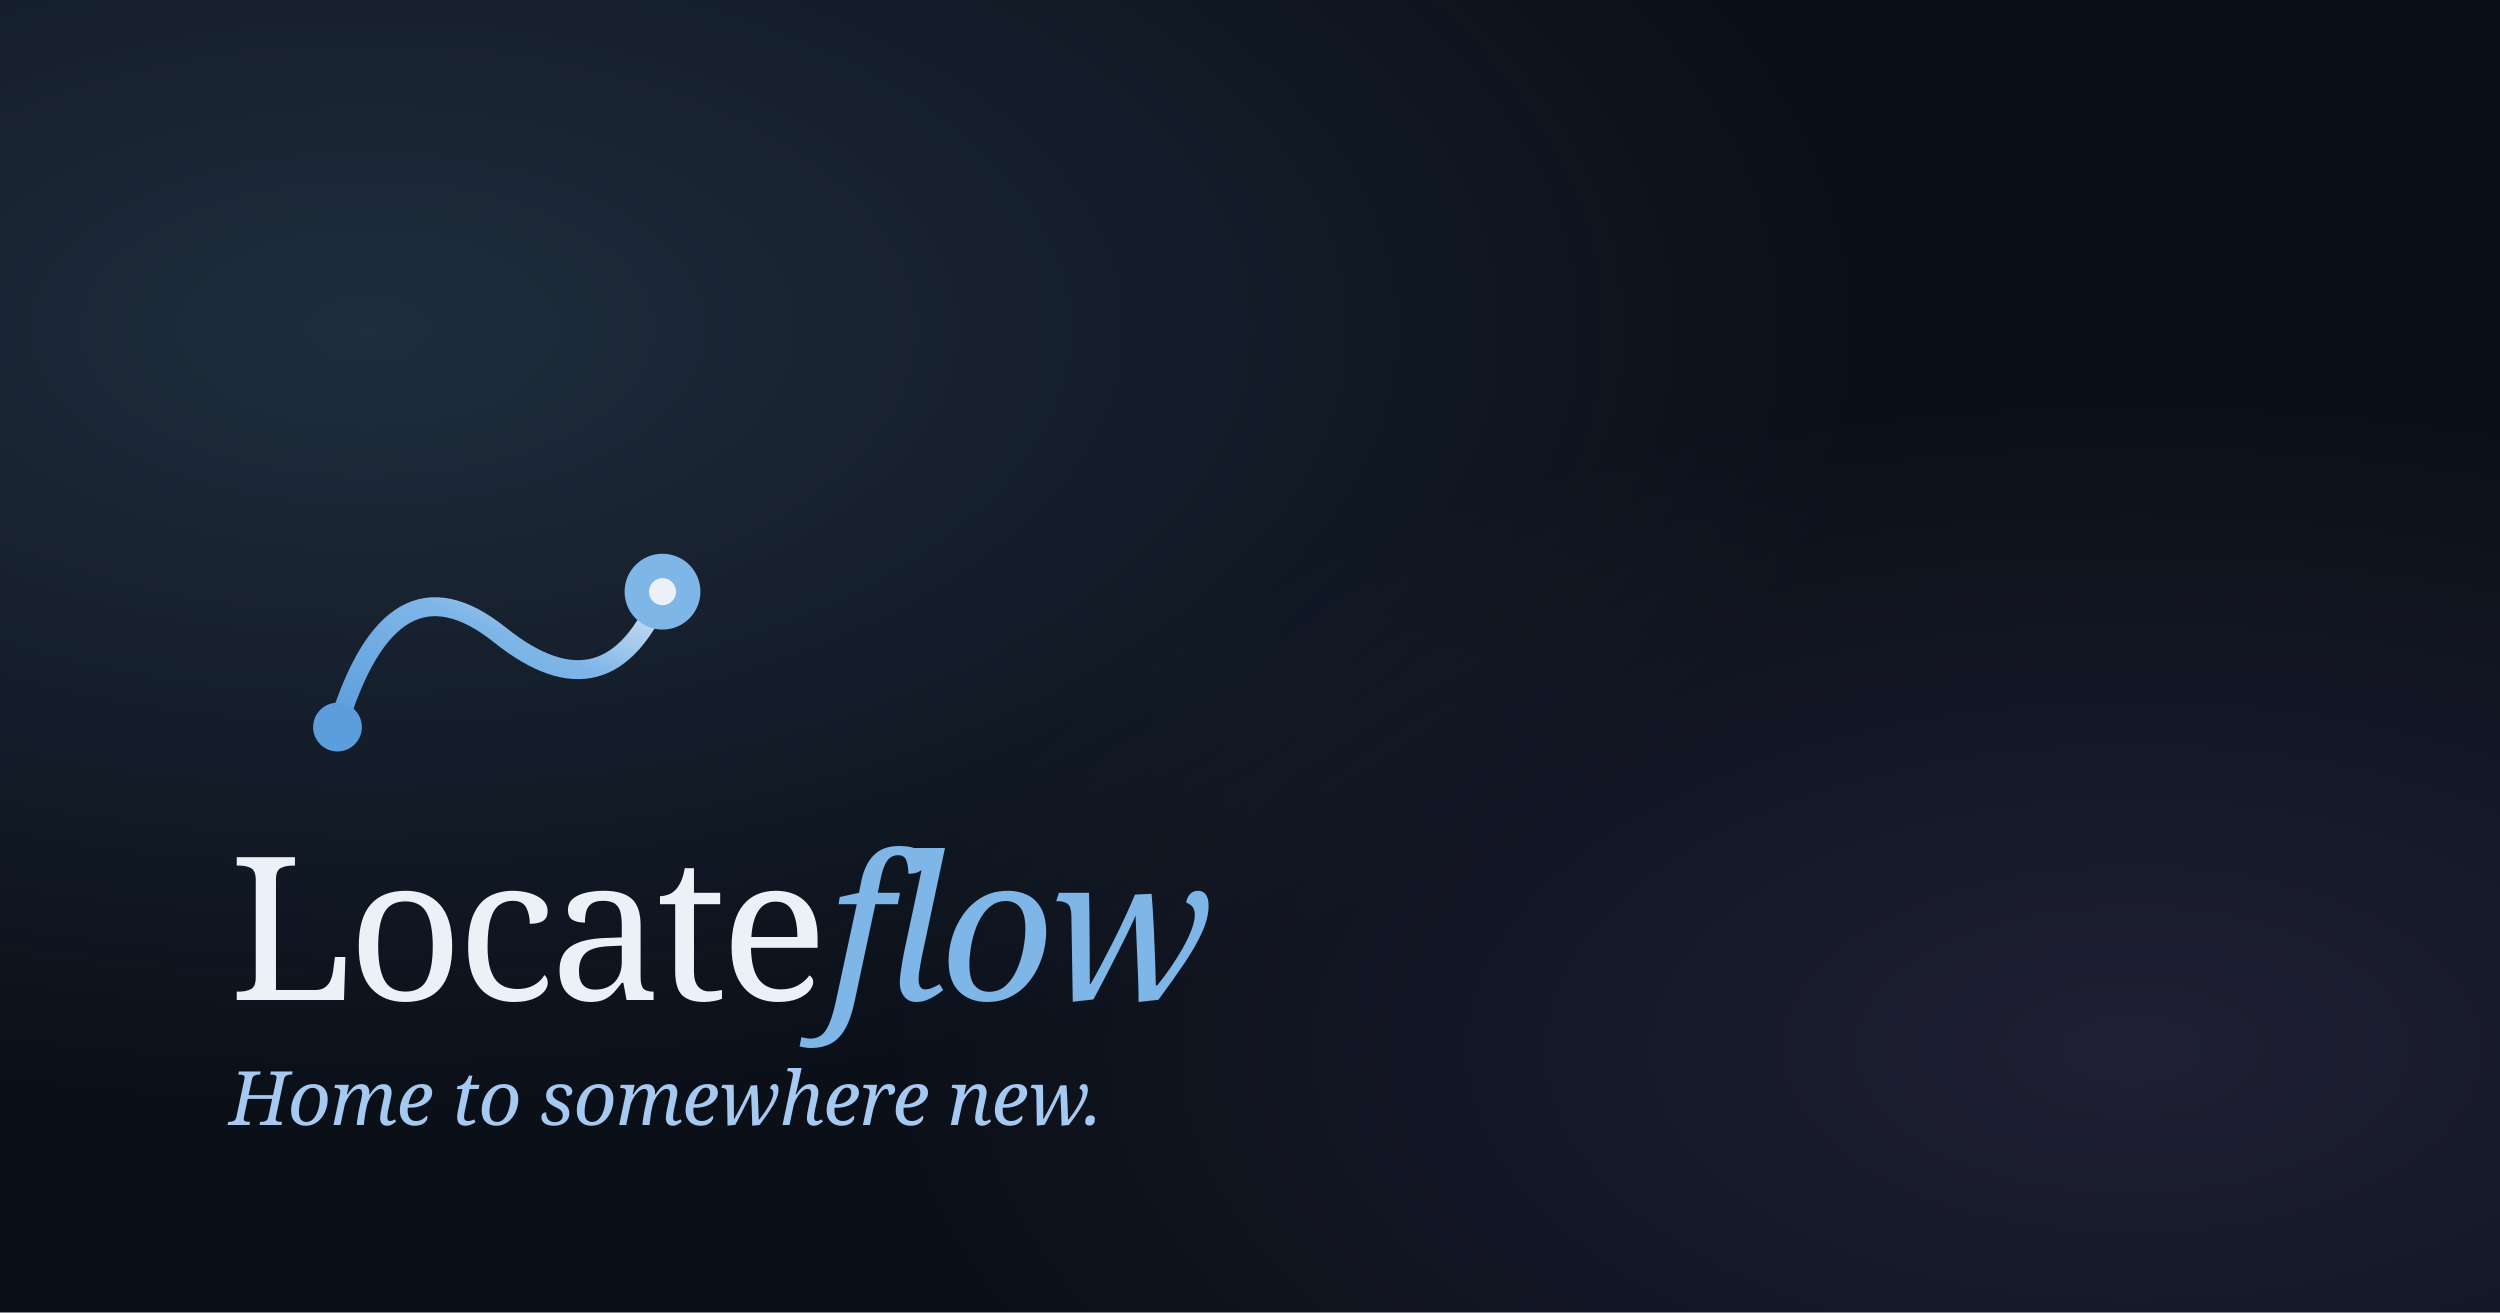
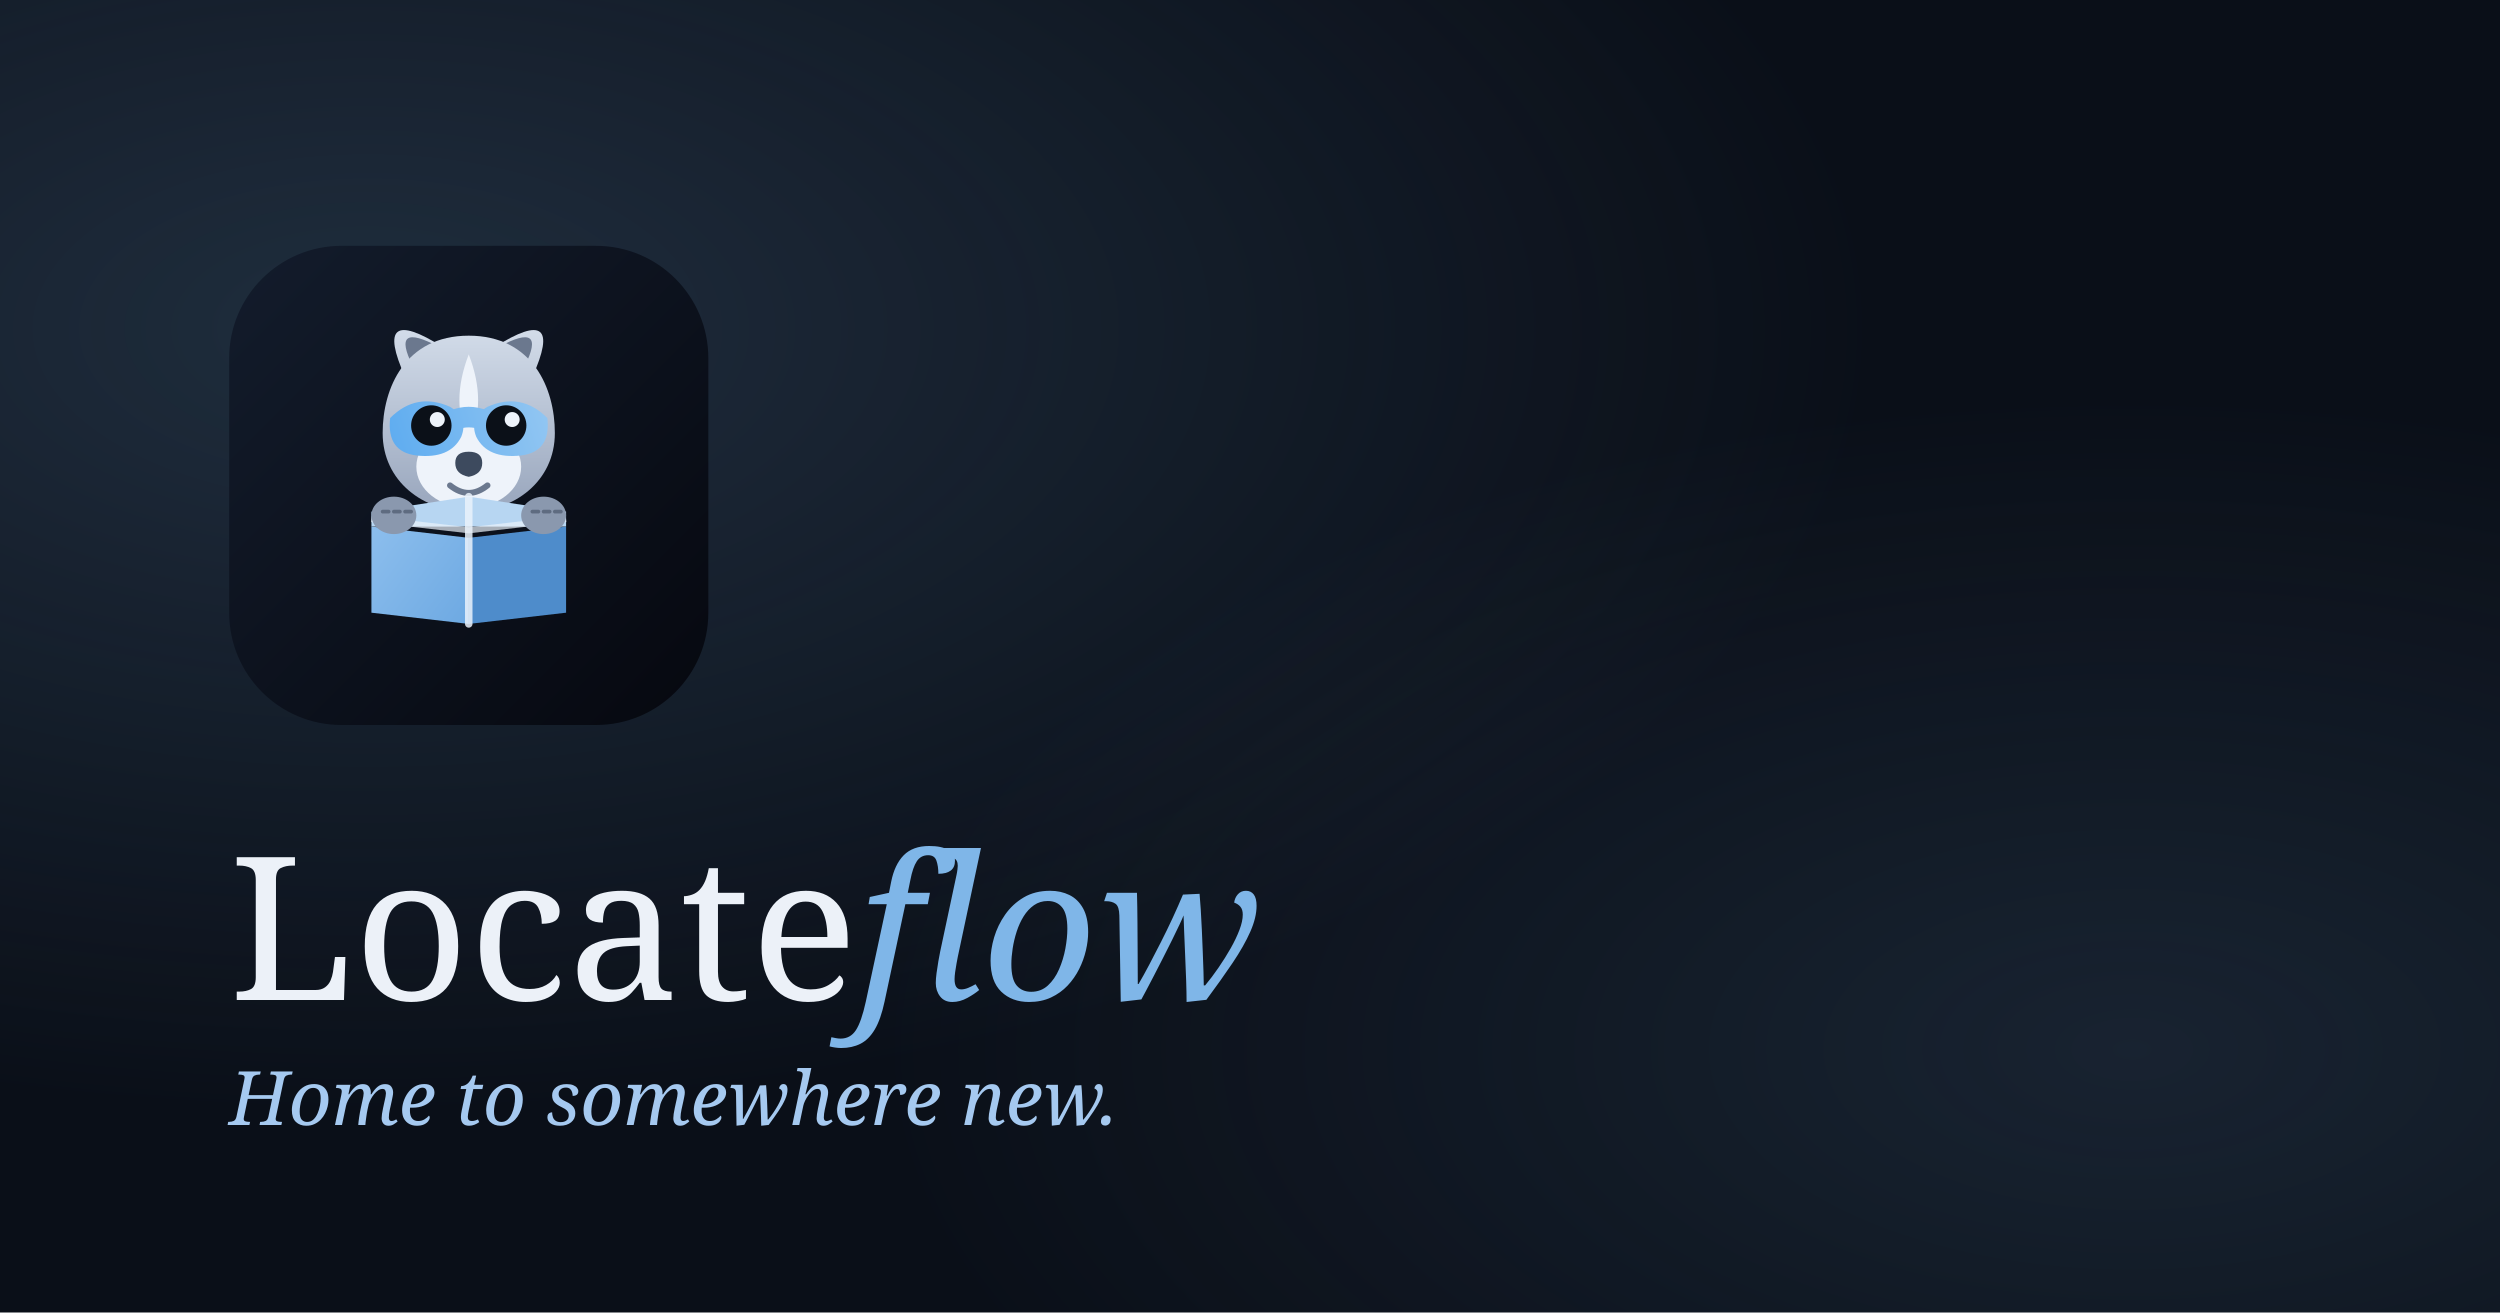
<svg xmlns="http://www.w3.org/2000/svg" viewBox="0 0 1200 630" fill="none" aria-hidden="true">
  <defs>
-     <linearGradient id="og-flow" x1="0" y1="1" x2="1" y2="0">
-       <stop offset="0%" stop-color="#5C9DDC" />
-       <stop offset="60%" stop-color="#7FB6E8" />
-       <stop offset="100%" stop-color="#DDE7F5" />
-     </linearGradient>
    <radialGradient id="og-tr" cx="0.15" cy="0.25" r="0.6">
      <stop offset="0%" stop-color="#7FB6E8" stop-opacity="0.18" />
      <stop offset="100%" stop-color="#7FB6E8" stop-opacity="0" />
    </radialGradient>
    <radialGradient id="og-br" cx="0.85" cy="0.8" r="0.5">
-       <stop offset="0%" stop-color="#B49BFF" stop-opacity="0.12" />
-       <stop offset="100%" stop-color="#B49BFF" stop-opacity="0" />
+       <stop offset="0%" stop-color="#7FB6E8" stop-opacity="0.12" />
+       <stop offset="100%" stop-color="#7FB6E8" stop-opacity="0" />
    </radialGradient>
  </defs>
  <rect width="1200" height="630" fill="#0A0F18" />
  <rect width="1200" height="630" fill="url(#og-tr)" />
  <rect width="1200" height="630" fill="url(#og-br)" />
-   <g transform="translate(110,180)">
-     <g transform="scale(2.6)">
-       <path d="M20 65 Q 30 32, 50 48 T 80 40" stroke="url(#og-flow)" stroke-width="3.5" fill="none" stroke-linecap="round" />
-       <circle cx="20" cy="65" r="4.5" fill="#5C9DDC" />
-       <circle cx="80" cy="40" r="7" fill="#7FB6E8" />
-       <circle cx="80" cy="40" r="2.5" fill="#ECF1F8" />
+   <svg x="110" y="118" width="230" height="230" viewBox="0 0 64 64" fill="none">
+     <defs>
+       <linearGradient id="fv-bg" x1="0" y1="0" x2="64" y2="64" gradientUnits="userSpaceOnUse">
+         <stop offset="0%" stop-color="#131C2C" />
+         <stop offset="100%" stop-color="#06080F" />
+       </linearGradient>
+     </defs>
+     <rect width="64" height="64" rx="15" fill="url(#fv-bg)" />
+     <g transform="translate(7 5.5) scale(0.5)">
+       <defs>
+         <linearGradient id="ic-mask" x1="22" y1="44" x2="78" y2="26" gradientUnits="userSpaceOnUse">
+           <stop offset="0%" stop-color="#56A8F0" />
+           <stop offset="100%" stop-color="#9CCBF2" />
+         </linearGradient>
+         <linearGradient id="ic-fur" x1="50" y1="6" x2="50" y2="56" gradientUnits="userSpaceOnUse">
+           <stop offset="0%" stop-color="#D9E2EE" />
+           <stop offset="100%" stop-color="#9DAAC0" />
+         </linearGradient>
+         <linearGradient id="ic-box" x1="26" y1="56" x2="74" y2="92" gradientUnits="userSpaceOnUse">
+           <stop offset="0%" stop-color="#8FC0EE" />
+           <stop offset="100%" stop-color="#5C9DDC" />
+         </linearGradient>
+       </defs>
+       <path d="M33 24 Q24 4 43 16 Q40 22 33 24 Z" fill="url(#ic-fur)" />
+       <path d="M67 24 Q76 4 57 16 Q60 22 67 24 Z" fill="url(#ic-fur)" />
+       <path d="M35 21 Q29 9 42 16 Q39 19 35 21 Z" fill="#6B788E" />
+       <path d="M65 21 Q71 9 58 16 Q61 19 65 21 Z" fill="#6B788E" />
+       <path d="M50 13 C33 13 27 27 27 39 C27 52 38 60 50 60 C62 60 73 52 73 39 C73 27 67 13 50 13 Z" fill="url(#ic-fur)" />
+       <path d="M50 18 Q45 31 50 41 Q55 31 50 18 Z" fill="#EEF3FA" />
+       <ellipse cx="50" cy="48" rx="14" ry="11" fill="#EEF3FA" />
+       <g fill="url(#ic-mask)">
+         <path d="M29 35 Q36 28 45 32 Q50 35 48 40 Q45 46 36 45 Q28 44 29 35 Z" />
+         <path d="M71 35 Q64 28 55 32 Q50 35 52 40 Q55 46 64 45 Q72 44 71 35 Z" />
+         <path d="M45 33 Q50 31 55 33 L55 39 Q50 36 45 39 Z" />
+       </g>
+       <circle cx="40" cy="37" r="5.4" fill="#0B1018" />
+       <circle cx="60" cy="37" r="5.4" fill="#0B1018" />
+       <circle cx="41.6" cy="35.4" r="2" fill="#EEF3FA" />
+       <circle cx="61.6" cy="35.4" r="2" fill="#EEF3FA" />
+       <path d="M50 44 q-3.6 0 -3.6 3 q0 3 3.6 3.7 q3.6 -0.7 3.6 -3.7 q0 -3 -3.6 -3 z" fill="#3D4A5E" />
+       <path d="M45 53 q5 4 10 0" stroke="#6B788E" stroke-width="1.6" fill="none" stroke-linecap="round" />
+       <path d="M24 60 L50 56 L76 60 L76 64 L24 64 Z" fill="#B7D6F2" />
+       <path d="M24 64 L50 67 L50 90 L24 87 Z" fill="url(#ic-box)" />
+       <path d="M76 64 L50 67 L50 90 L76 87 Z" fill="#4E8CCB" />
+       <path d="M50 56 L50 90" stroke="#EAF2FB" stroke-width="2" stroke-linecap="round" opacity="0.85" />
+       <path d="M24 62 L50 65 L76 62" stroke="#EAF2FB" stroke-width="1.6" fill="none" opacity="0.7" />
+       <ellipse cx="30" cy="61" rx="6" ry="5" fill="#8A98AE" />
+       <ellipse cx="70" cy="61" rx="6" ry="5" fill="#8A98AE" />
+       <path d="M27 60 l1.6 0 M30 60 l1.6 0 M33 60 l1.6 0" stroke="#5E6B80" stroke-width="1" stroke-linecap="round" />
+       <path d="M67 60 l1.6 0 M70 60 l1.6 0 M73 60 l1.6 0" stroke="#5E6B80" stroke-width="1" stroke-linecap="round" />
    </g>
-   </g>
-   <text x="110" y="480" font-family="Fraunces, Georgia, serif" font-size="96" font-weight="500" fill="#ECF1F8" letter-spacing="-0.03em">Locate<tspan font-style="italic" font-weight="400" fill="#7FB6E8">flow</tspan>
+   </svg>
+   <text x="110" y="480" font-family="Fraunces, Georgia, serif" font-size="96" font-weight="500" fill="#ECF1F8" letter-spacing="0">Locate<tspan font-style="italic" font-weight="400" fill="#7FB6E8">flow</tspan>
  </text>
-   <text x="110" y="540" font-family="Fraunces, Georgia, serif" font-style="italic" font-size="36" font-weight="400" fill="#A5C9F0" letter-spacing="-0.01em">Home to somewhere new.</text>
+   <text x="110" y="540" font-family="Fraunces, Georgia, serif" font-style="italic" font-size="36" font-weight="400" fill="#A5C9F0" letter-spacing="0">Home to somewhere new.</text>
</svg>
